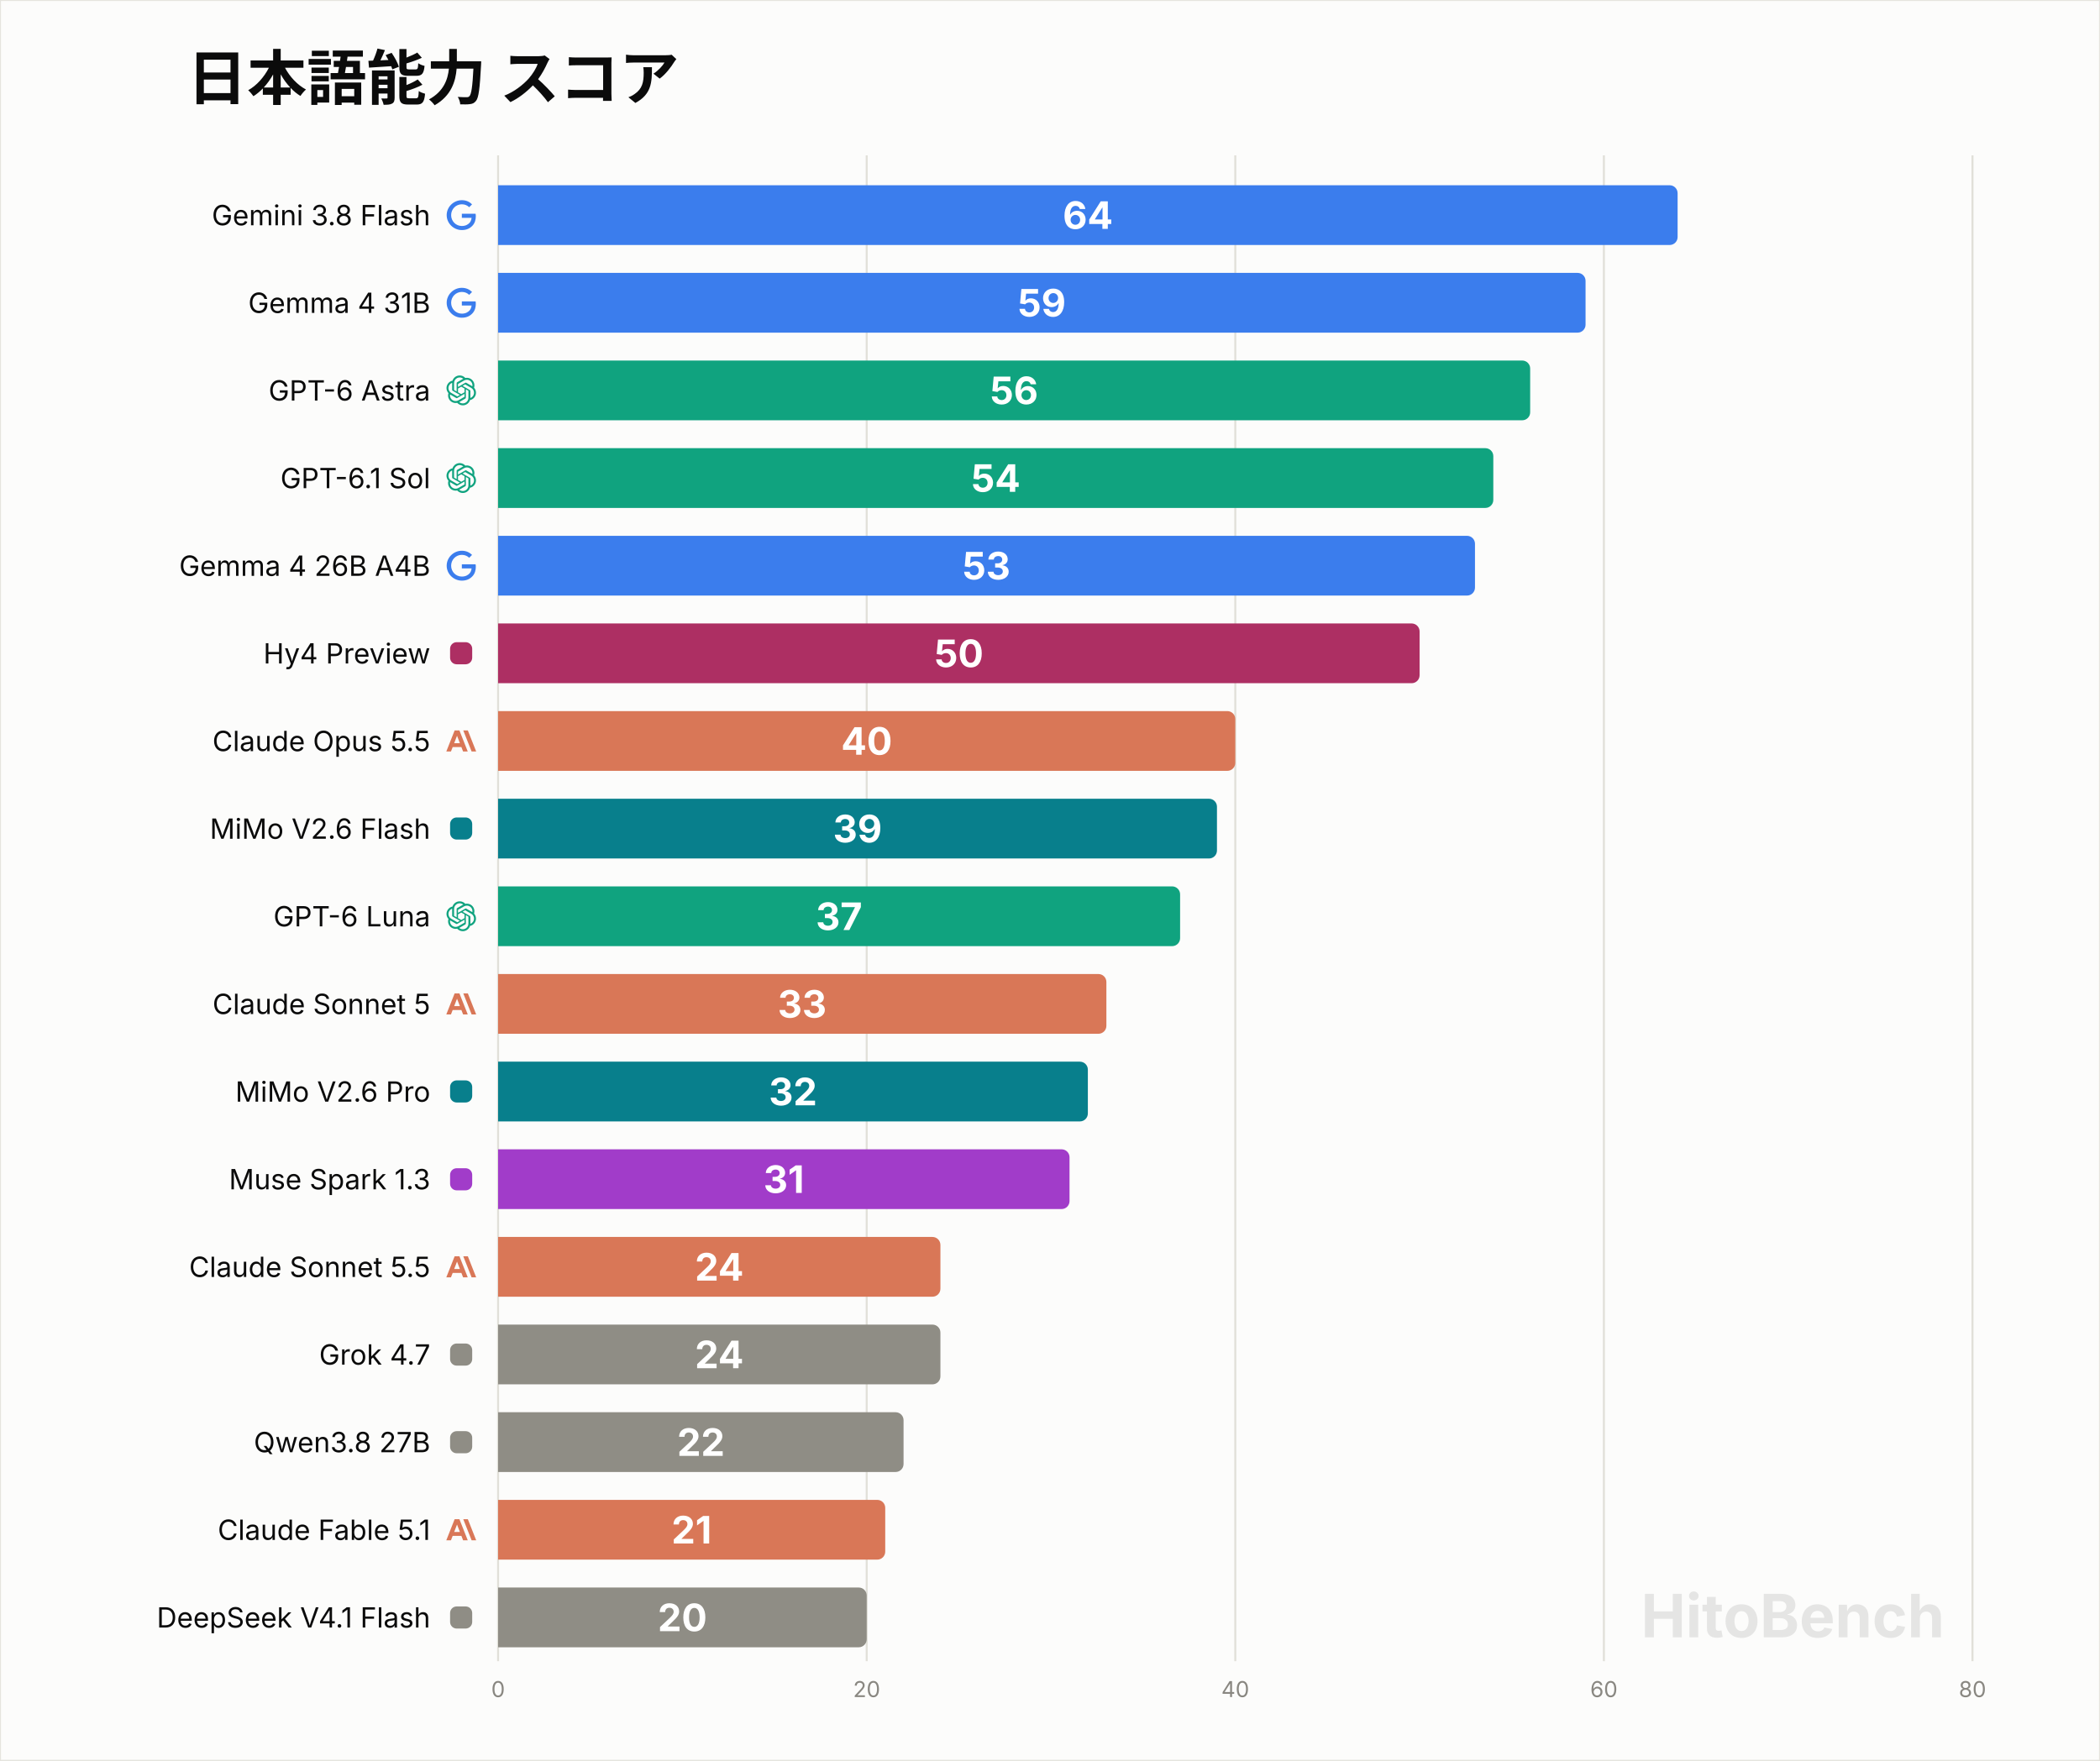
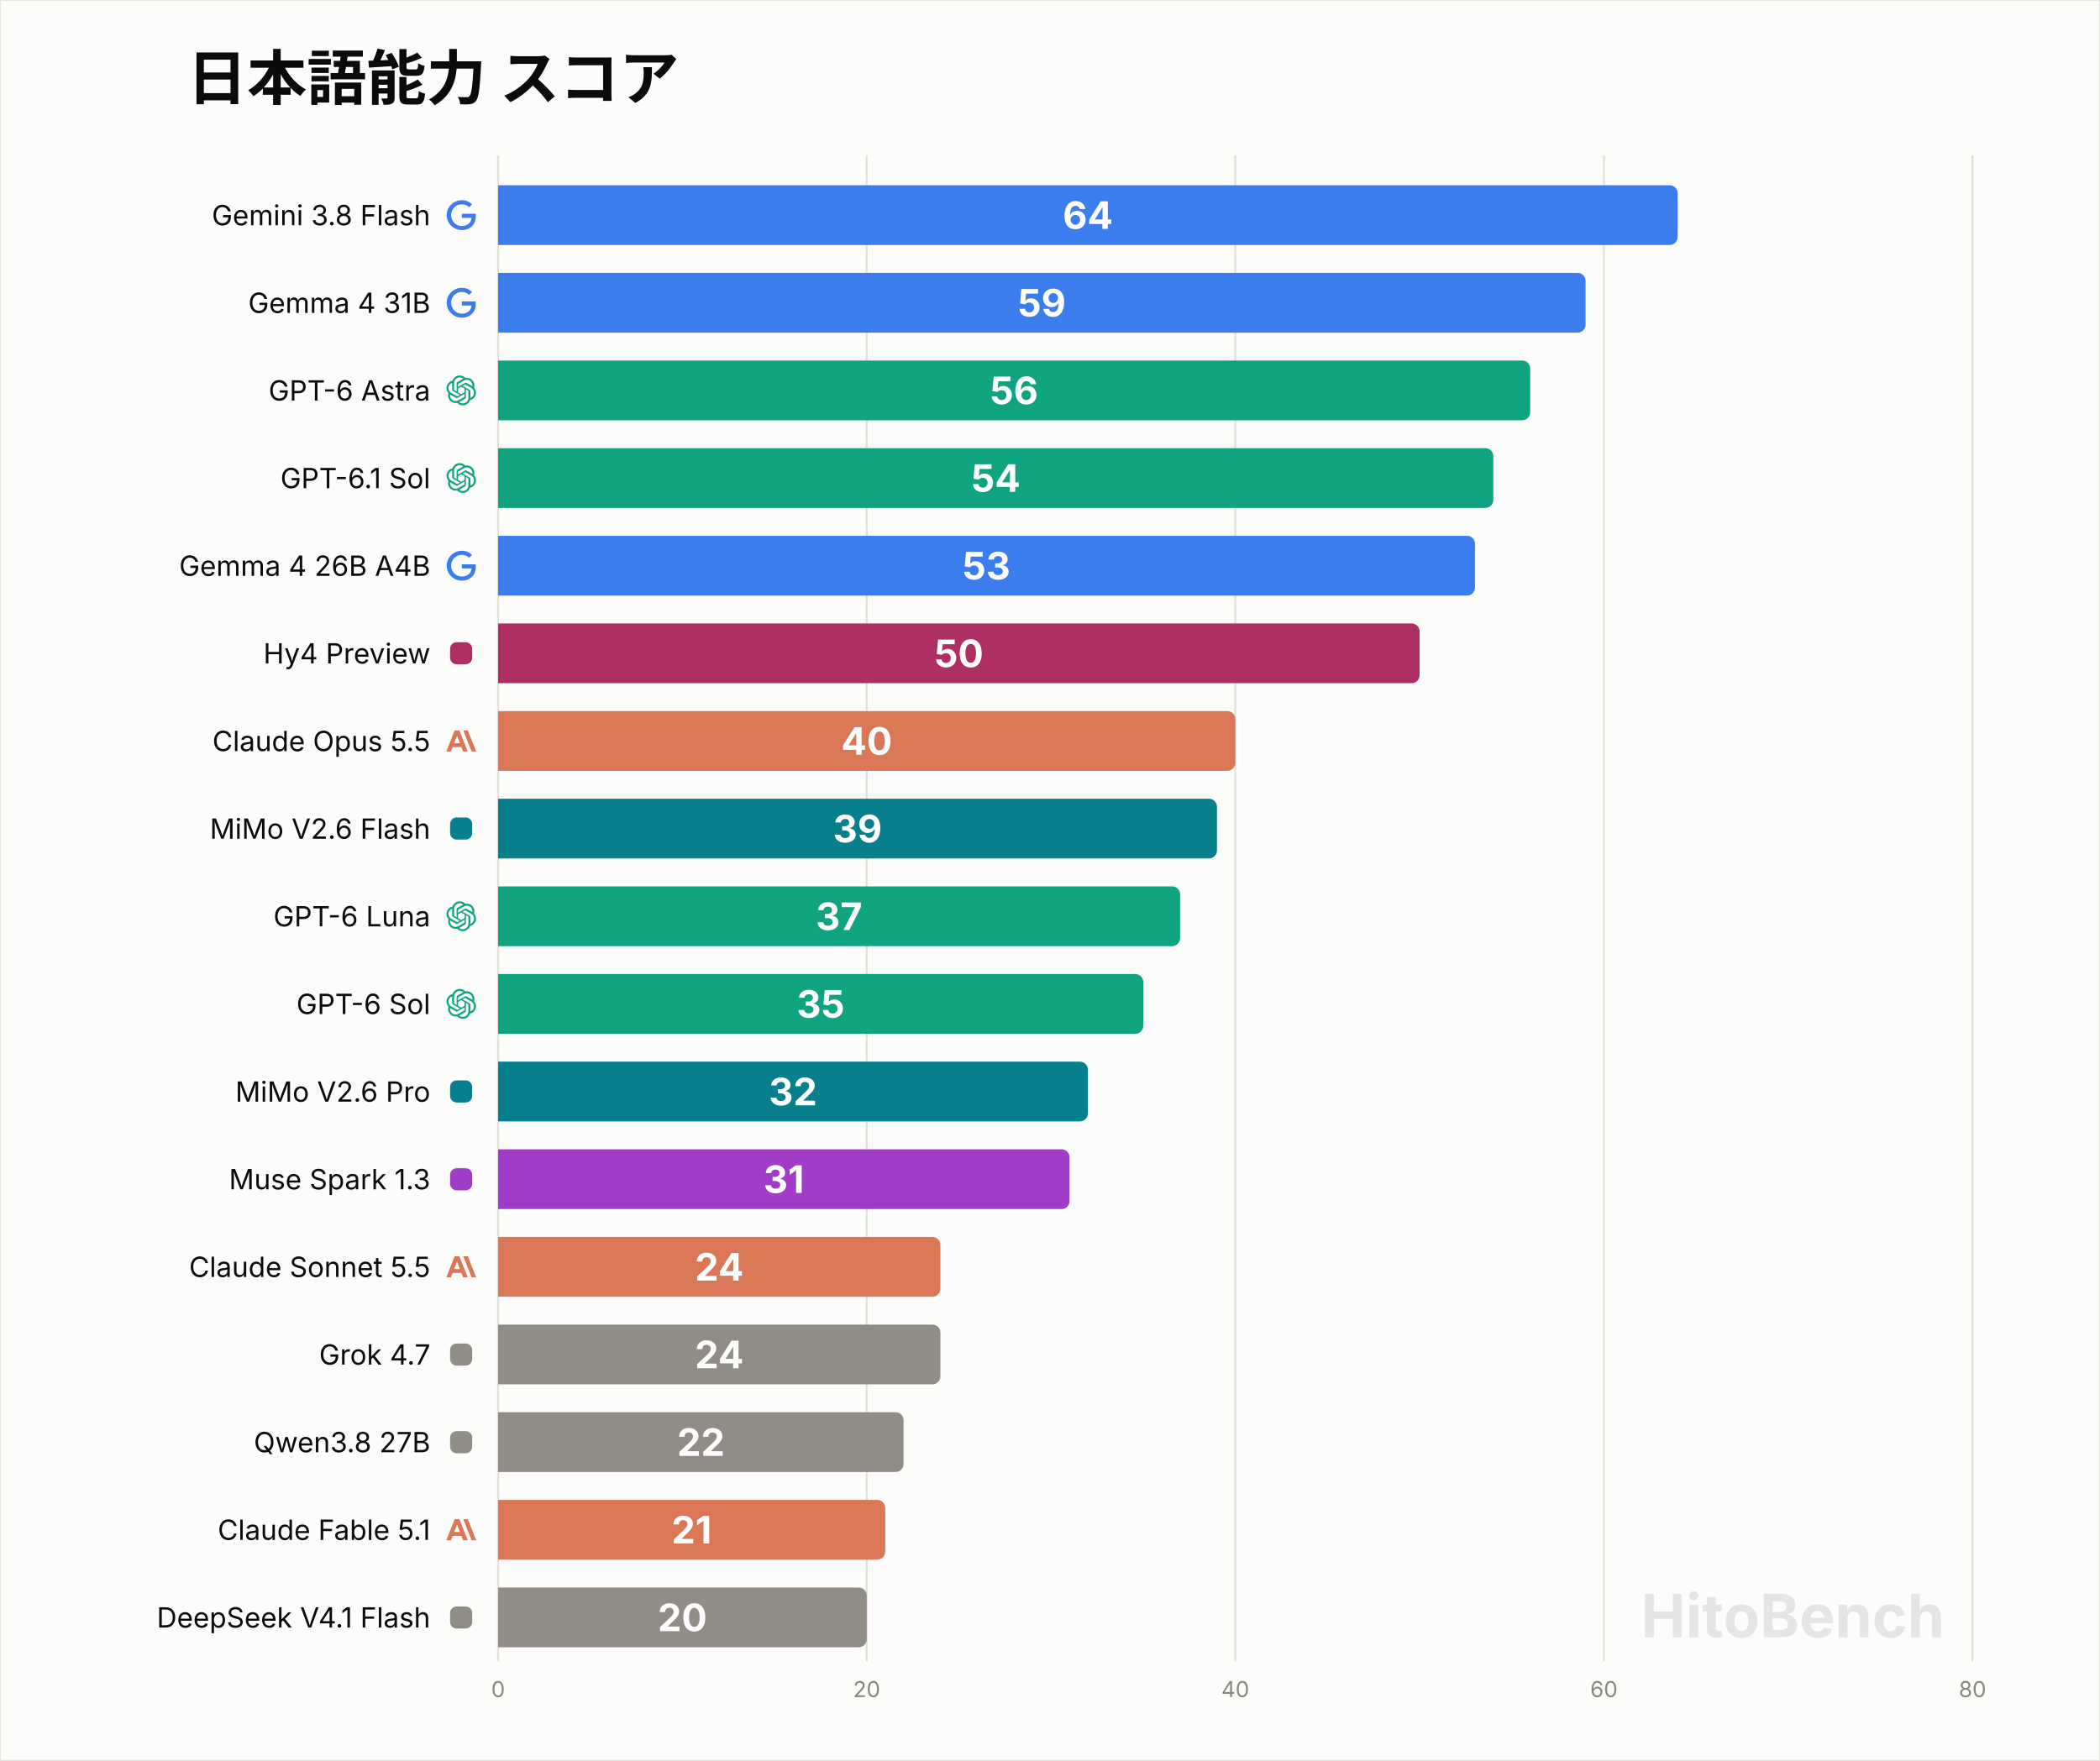
<svg xmlns="http://www.w3.org/2000/svg" viewBox="0 0 1054 884" width="1054" height="884" font-family="system-ui, -apple-system, 'Segoe UI', 'Hiragino Kaku Gothic ProN', 'Noto Sans JP', sans-serif" role="img">
  <rect x="0" y="0" width="1054" height="884" fill="#fcfcfb" stroke="#e5e4de" />
  <text fill="#0b0b0b" font-size="30" font-weight="700" x="94" y="50">日本語能力 スコア</text>
  <g transform="translate(18 58)">
    <line stroke="#e1e0d9" stroke-width="1" x1="232.0" y1="20" x2="232.0" y2="776" />
    <line stroke="#e1e0d9" stroke-width="1" x1="417.0" y1="20" x2="417.0" y2="776" />
    <line stroke="#e1e0d9" stroke-width="1" x1="602.0" y1="20" x2="602.0" y2="776" />
    <line stroke="#e1e0d9" stroke-width="1" x1="787.0" y1="20" x2="787.0" y2="776" />
    <line stroke="#e1e0d9" stroke-width="1" x1="972.0" y1="20" x2="972.0" y2="776" />
    <text fill="#898781" font-size="11" x="232.0" y="794" text-anchor="middle">0</text>
    <text fill="#898781" font-size="11" x="417.0" y="794" text-anchor="middle">20</text>
    <text fill="#898781" font-size="11" x="602.0" y="794" text-anchor="middle">40</text>
    <text fill="#898781" font-size="11" x="787.0" y="794" text-anchor="middle">60</text>
    <text fill="#898781" font-size="11" x="972.0" y="794" text-anchor="middle">80</text>
    <text fill="#0b0b0b" fill-opacity="0.09" font-size="30" font-weight="700" x="958.0" y="764.0" text-anchor="end">HitoBench</text>
    <g>
      <path transform="translate(206.0 42.5) scale(0.625)" fill="#3b7ded" d="M12.48 10.92v3.28h7.84c-.24 1.84-.853 3.187-1.787 4.133-1.147 1.147-2.933 2.4-6.053 2.4-4.827 0-8.6-3.893-8.6-8.72s3.773-8.72 8.6-8.72c2.6 0 4.507 1.027 5.907 2.347l2.307-2.307C18.747 1.44 16.133 0 12.48 0 5.867 0 .307 5.387.307 12s5.56 12 12.173 12c3.573 0 6.267-1.173 8.373-3.36 2.16-2.16 2.84-5.213 2.84-7.667 0-.76-.053-1.467-.173-2.053H12.48z" />
      <text fill="#0b0b0b" font-size="14" x="198" y="50" text-anchor="end" dominant-baseline="central">Gemini 3.8 Flash</text>
      <path fill="#3b7ded" d="M232.0 35.0 H820.0 a4 4 0 0 1 4 4 V61.0 a4 4 0 0 1 -4 4 H232.0 Z" />
      <text fill="#ffffff" font-size="19" font-weight="700" x="528.0" y="50" text-anchor="middle" dominant-baseline="central">64</text>
    </g>
    <g>
      <path transform="translate(206.0 86.5) scale(0.625)" fill="#3b7ded" d="M12.48 10.92v3.28h7.84c-.24 1.84-.853 3.187-1.787 4.133-1.147 1.147-2.933 2.4-6.053 2.4-4.827 0-8.6-3.893-8.6-8.72s3.773-8.72 8.6-8.72c2.6 0 4.507 1.027 5.907 2.347l2.307-2.307C18.747 1.44 16.133 0 12.48 0 5.867 0 .307 5.387.307 12s5.56 12 12.173 12c3.573 0 6.267-1.173 8.373-3.36 2.16-2.16 2.84-5.213 2.84-7.667 0-.76-.053-1.467-.173-2.053H12.48z" />
      <text fill="#0b0b0b" font-size="14" x="198" y="94" text-anchor="end" dominant-baseline="central">Gemma 4 31B</text>
      <path fill="#3b7ded" d="M232.0 79.0 H773.8 a4 4 0 0 1 4 4 V105.0 a4 4 0 0 1 -4 4 H232.0 Z" />
      <text fill="#ffffff" font-size="19" font-weight="700" x="504.9" y="94" text-anchor="middle" dominant-baseline="central">59</text>
    </g>
    <g>
      <path transform="translate(206.0 130.5) scale(0.625)" fill="#10a37f" d="M22.282 9.821a5.985 5.985 0 0 0-.516-4.911 6.046 6.046 0 0 0-6.51-2.9A6.065 6.065 0 0 0 4.981 4.182a5.985 5.985 0 0 0-3.998 2.9 6.046 6.046 0 0 0 .743 7.097 5.98 5.98 0 0 0 .511 4.911 6.051 6.051 0 0 0 6.515 2.9A5.985 5.985 0 0 0 13.26 24a6.056 6.056 0 0 0 5.772-4.206 5.989 5.989 0 0 0 3.998-2.9 6.056 6.056 0 0 0-.748-7.073zm-9.022 12.608a4.476 4.476 0 0 1-2.876-1.041l.142-.08 4.778-2.758a.795.795 0 0 0 .393-.681v-6.737l2.02 1.169a.071.071 0 0 1 .038.052v5.583a4.504 4.504 0 0 1-4.495 4.494zm-9.661-4.125a4.471 4.471 0 0 1-.535-3.014l.142.085 4.783 2.758a.771.771 0 0 0 .781 0l5.843-3.369v2.332a.08.08 0 0 1-.033.061L9.74 19.95a4.499 4.499 0 0 1-6.141-1.646zM2.341 7.896a4.485 4.485 0 0 1 2.365-1.973V11.6a.766.766 0 0 0 .388.676l5.814 3.354-2.02 1.169a.076.076 0 0 1-.071 0l-4.83-2.787A4.504 4.504 0 0 1 2.341 7.872zm16.596 3.856L13.104 8.364 15.119 7.2a.076.076 0 0 1 .071 0l4.83 2.791a4.494 4.494 0 0 1-.676 8.104v-5.677a.79.79 0 0 0-.407-.667zm2.011-3.023l-.142-.085-4.774-2.782a.776.776 0 0 0-.785 0L9.409 9.23V6.897a.066.066 0 0 1 .028-.061l4.83-2.787a4.499 4.499 0 0 1 6.68 4.66zM8.306 12.863l-2.02-1.164a.08.08 0 0 1-.038-.057V6.074a4.499 4.499 0 0 1 7.376-3.454l-.142.081L8.704 5.459a.795.795 0 0 0-.393.681zm1.098-2.365l2.602-1.5 2.607 1.5v2.999l-2.597 1.5-2.607-1.5Z" />
      <text fill="#0b0b0b" font-size="14" x="198" y="138" text-anchor="end" dominant-baseline="central">GPT-6 Astra</text>
      <path fill="#10a37f" d="M232.0 123.0 H746.0 a4 4 0 0 1 4 4 V149.0 a4 4 0 0 1 -4 4 H232.0 Z" />
      <text fill="#ffffff" font-size="19" font-weight="700" x="491.0" y="138" text-anchor="middle" dominant-baseline="central">56</text>
    </g>
    <g>
      <path transform="translate(206.0 174.5) scale(0.625)" fill="#10a37f" d="M22.282 9.821a5.985 5.985 0 0 0-.516-4.911 6.046 6.046 0 0 0-6.51-2.9A6.065 6.065 0 0 0 4.981 4.182a5.985 5.985 0 0 0-3.998 2.9 6.046 6.046 0 0 0 .743 7.097 5.98 5.98 0 0 0 .511 4.911 6.051 6.051 0 0 0 6.515 2.9A5.985 5.985 0 0 0 13.26 24a6.056 6.056 0 0 0 5.772-4.206 5.989 5.989 0 0 0 3.998-2.9 6.056 6.056 0 0 0-.748-7.073zm-9.022 12.608a4.476 4.476 0 0 1-2.876-1.041l.142-.08 4.778-2.758a.795.795 0 0 0 .393-.681v-6.737l2.02 1.169a.071.071 0 0 1 .038.052v5.583a4.504 4.504 0 0 1-4.495 4.494zm-9.661-4.125a4.471 4.471 0 0 1-.535-3.014l.142.085 4.783 2.758a.771.771 0 0 0 .781 0l5.843-3.369v2.332a.08.08 0 0 1-.033.061L9.74 19.95a4.499 4.499 0 0 1-6.141-1.646zM2.341 7.896a4.485 4.485 0 0 1 2.365-1.973V11.6a.766.766 0 0 0 .388.676l5.814 3.354-2.02 1.169a.076.076 0 0 1-.071 0l-4.83-2.787A4.504 4.504 0 0 1 2.341 7.872zm16.596 3.856L13.104 8.364 15.119 7.2a.076.076 0 0 1 .071 0l4.83 2.791a4.494 4.494 0 0 1-.676 8.104v-5.677a.79.79 0 0 0-.407-.667zm2.011-3.023l-.142-.085-4.774-2.782a.776.776 0 0 0-.785 0L9.409 9.23V6.897a.066.066 0 0 1 .028-.061l4.83-2.787a4.499 4.499 0 0 1 6.68 4.66zM8.306 12.863l-2.02-1.164a.08.08 0 0 1-.038-.057V6.074a4.499 4.499 0 0 1 7.376-3.454l-.142.081L8.704 5.459a.795.795 0 0 0-.393.681zm1.098-2.365l2.602-1.5 2.607 1.5v2.999l-2.597 1.5-2.607-1.5Z" />
      <text fill="#0b0b0b" font-size="14" x="198" y="182" text-anchor="end" dominant-baseline="central">GPT-6.1 Sol</text>
      <path fill="#10a37f" d="M232.0 167.0 H727.5 a4 4 0 0 1 4 4 V193.0 a4 4 0 0 1 -4 4 H232.0 Z" />
      <text fill="#ffffff" font-size="19" font-weight="700" x="481.8" y="182" text-anchor="middle" dominant-baseline="central">54</text>
    </g>
    <g>
      <path transform="translate(206.0 218.5) scale(0.625)" fill="#3b7ded" d="M12.48 10.92v3.28h7.84c-.24 1.84-.853 3.187-1.787 4.133-1.147 1.147-2.933 2.4-6.053 2.4-4.827 0-8.6-3.893-8.6-8.72s3.773-8.72 8.6-8.72c2.6 0 4.507 1.027 5.907 2.347l2.307-2.307C18.747 1.44 16.133 0 12.48 0 5.867 0 .307 5.387.307 12s5.56 12 12.173 12c3.573 0 6.267-1.173 8.373-3.36 2.16-2.16 2.84-5.213 2.84-7.667 0-.76-.053-1.467-.173-2.053H12.48z" />
      <text fill="#0b0b0b" font-size="14" x="198" y="226" text-anchor="end" dominant-baseline="central">Gemma 4 26B A4B</text>
      <path fill="#3b7ded" d="M232.0 211.0 H718.3 a4 4 0 0 1 4 4 V237.0 a4 4 0 0 1 -4 4 H232.0 Z" />
      <text fill="#ffffff" font-size="19" font-weight="700" x="477.1" y="226" text-anchor="middle" dominant-baseline="central">53</text>
    </g>
    <g>
      <rect x="207.9" y="264.4" width="11.1" height="11.1" rx="3.3" fill="#ad2f63" />
      <text fill="#0b0b0b" font-size="14" x="198" y="270" text-anchor="end" dominant-baseline="central">Hy4 Preview</text>
      <path fill="#ad2f63" d="M232.0 255.0 H690.5 a4 4 0 0 1 4 4 V281.0 a4 4 0 0 1 -4 4 H232.0 Z" />
      <text fill="#ffffff" font-size="19" font-weight="700" x="463.3" y="270" text-anchor="middle" dominant-baseline="central">50</text>
    </g>
    <g>
      <path transform="translate(206.0 306.5) scale(0.625)" fill="#d97757" d="M17.304 3.541h-3.672l6.696 16.918H24Zm-10.608 0L0 20.459h3.744l1.369-3.553h7.005l1.369 3.553h3.744L10.536 3.541Zm-.371 10.223 2.291-5.946 2.291 5.946Z" />
      <text fill="#0b0b0b" font-size="14" x="198" y="314" text-anchor="end" dominant-baseline="central">Claude Opus 5.5</text>
      <path fill="#d97757" d="M232.0 299.0 H598.0 a4 4 0 0 1 4 4 V325.0 a4 4 0 0 1 -4 4 H232.0 Z" />
      <text fill="#ffffff" font-size="19" font-weight="700" x="417.0" y="314" text-anchor="middle" dominant-baseline="central">40</text>
    </g>
    <g>
      <rect x="207.9" y="352.4" width="11.1" height="11.1" rx="3.3" fill="#087f8c" />
      <text fill="#0b0b0b" font-size="14" x="198" y="358" text-anchor="end" dominant-baseline="central">MiMo V2.6 Flash</text>
      <path fill="#087f8c" d="M232.0 343.0 H588.8 a4 4 0 0 1 4 4 V369.0 a4 4 0 0 1 -4 4 H232.0 Z" />
      <text fill="#ffffff" font-size="19" font-weight="700" x="412.4" y="358" text-anchor="middle" dominant-baseline="central">39</text>
    </g>
    <g>
      <path transform="translate(206.0 394.5) scale(0.625)" fill="#10a37f" d="M22.282 9.821a5.985 5.985 0 0 0-.516-4.911 6.046 6.046 0 0 0-6.51-2.9A6.065 6.065 0 0 0 4.981 4.182a5.985 5.985 0 0 0-3.998 2.9 6.046 6.046 0 0 0 .743 7.097 5.98 5.98 0 0 0 .511 4.911 6.051 6.051 0 0 0 6.515 2.9A5.985 5.985 0 0 0 13.26 24a6.056 6.056 0 0 0 5.772-4.206 5.989 5.989 0 0 0 3.998-2.9 6.056 6.056 0 0 0-.748-7.073zm-9.022 12.608a4.476 4.476 0 0 1-2.876-1.041l.142-.08 4.778-2.758a.795.795 0 0 0 .393-.681v-6.737l2.02 1.169a.071.071 0 0 1 .038.052v5.583a4.504 4.504 0 0 1-4.495 4.494zm-9.661-4.125a4.471 4.471 0 0 1-.535-3.014l.142.085 4.783 2.758a.771.771 0 0 0 .781 0l5.843-3.369v2.332a.08.08 0 0 1-.033.061L9.74 19.95a4.499 4.499 0 0 1-6.141-1.646zM2.341 7.896a4.485 4.485 0 0 1 2.365-1.973V11.6a.766.766 0 0 0 .388.676l5.814 3.354-2.02 1.169a.076.076 0 0 1-.071 0l-4.83-2.787A4.504 4.504 0 0 1 2.341 7.872zm16.596 3.856L13.104 8.364 15.119 7.2a.076.076 0 0 1 .071 0l4.83 2.791a4.494 4.494 0 0 1-.676 8.104v-5.677a.79.79 0 0 0-.407-.667zm2.011-3.023l-.142-.085-4.774-2.782a.776.776 0 0 0-.785 0L9.409 9.23V6.897a.066.066 0 0 1 .028-.061l4.83-2.787a4.499 4.499 0 0 1 6.68 4.66zM8.306 12.863l-2.02-1.164a.08.08 0 0 1-.038-.057V6.074a4.499 4.499 0 0 1 7.376-3.454l-.142.081L8.704 5.459a.795.795 0 0 0-.393.681zm1.098-2.365l2.602-1.5 2.607 1.5v2.999l-2.597 1.5-2.607-1.5Z" />
      <text fill="#0b0b0b" font-size="14" x="198" y="402" text-anchor="end" dominant-baseline="central">GPT-6 Luna</text>
      <path fill="#10a37f" d="M232.0 387.0 H570.3 a4 4 0 0 1 4 4 V413.0 a4 4 0 0 1 -4 4 H232.0 Z" />
      <text fill="#ffffff" font-size="19" font-weight="700" x="403.1" y="402" text-anchor="middle" dominant-baseline="central">37</text>
    </g>
    <g>
-       <path transform="translate(206.0 438.5) scale(0.625)" fill="#d97757" d="M17.304 3.541h-3.672l6.696 16.918H24Zm-10.608 0L0 20.459h3.744l1.369-3.553h7.005l1.369 3.553h3.744L10.536 3.541Zm-.371 10.223 2.291-5.946 2.291 5.946Z" />
-       <text fill="#0b0b0b" font-size="14" x="198" y="446" text-anchor="end" dominant-baseline="central">Claude Sonnet 5</text>
-       <path fill="#d97757" d="M232.0 431.0 H533.3 a4 4 0 0 1 4 4 V457.0 a4 4 0 0 1 -4 4 H232.0 Z" />
-       <text fill="#ffffff" font-size="19" font-weight="700" x="384.6" y="446" text-anchor="middle" dominant-baseline="central">33</text>
+       <path transform="translate(206.0 438.5) scale(0.625)" fill="#10a37f" d="M22.282 9.821a5.985 5.985 0 0 0-.516-4.911 6.046 6.046 0 0 0-6.51-2.9A6.065 6.065 0 0 0 4.981 4.182a5.985 5.985 0 0 0-3.998 2.9 6.046 6.046 0 0 0 .743 7.097 5.98 5.98 0 0 0 .511 4.911 6.051 6.051 0 0 0 6.515 2.9A5.985 5.985 0 0 0 13.26 24a6.056 6.056 0 0 0 5.772-4.206 5.989 5.989 0 0 0 3.998-2.9 6.056 6.056 0 0 0-.748-7.073zm-9.022 12.608a4.476 4.476 0 0 1-2.876-1.041l.142-.08 4.778-2.758a.795.795 0 0 0 .393-.681v-6.737l2.02 1.169a.071.071 0 0 1 .038.052v5.583a4.504 4.504 0 0 1-4.495 4.494zm-9.661-4.125a4.471 4.471 0 0 1-.535-3.014l.142.085 4.783 2.758a.771.771 0 0 0 .781 0l5.843-3.369v2.332a.08.08 0 0 1-.033.061L9.74 19.95a4.499 4.499 0 0 1-6.141-1.646zM2.341 7.896a4.485 4.485 0 0 1 2.365-1.973V11.6a.766.766 0 0 0 .388.676l5.814 3.354-2.02 1.169a.076.076 0 0 1-.071 0l-4.83-2.787A4.504 4.504 0 0 1 2.341 7.872zm16.596 3.856L13.104 8.364 15.119 7.2a.076.076 0 0 1 .071 0l4.83 2.791a4.494 4.494 0 0 1-.676 8.104v-5.677a.79.79 0 0 0-.407-.667zm2.011-3.023l-.142-.085-4.774-2.782a.776.776 0 0 0-.785 0L9.409 9.23V6.897a.066.066 0 0 1 .028-.061l4.83-2.787a4.499 4.499 0 0 1 6.68 4.66zM8.306 12.863l-2.02-1.164a.08.08 0 0 1-.038-.057V6.074a4.499 4.499 0 0 1 7.376-3.454l-.142.081L8.704 5.459a.795.795 0 0 0-.393.681zm1.098-2.365l2.602-1.5 2.607 1.5v2.999l-2.597 1.5-2.607-1.5Z" />
+       <text fill="#0b0b0b" font-size="14" x="198" y="446" text-anchor="end" dominant-baseline="central">GPT-6 Sol</text>
+       <path fill="#10a37f" d="M232.0 431.0 H551.8 a4 4 0 0 1 4 4 V457.0 a4 4 0 0 1 -4 4 H232.0 Z" />
+       <text fill="#ffffff" font-size="19" font-weight="700" x="393.9" y="446" text-anchor="middle" dominant-baseline="central">35</text>
    </g>
    <g>
      <rect x="207.9" y="484.4" width="11.1" height="11.1" rx="3.3" fill="#087f8c" />
      <text fill="#0b0b0b" font-size="14" x="198" y="490" text-anchor="end" dominant-baseline="central">MiMo V2.6 Pro</text>
      <path fill="#087f8c" d="M232.0 475.0 H524.0 a4 4 0 0 1 4 4 V501.0 a4 4 0 0 1 -4 4 H232.0 Z" />
      <text fill="#ffffff" font-size="19" font-weight="700" x="380.0" y="490" text-anchor="middle" dominant-baseline="central">32</text>
    </g>
    <g>
      <rect x="207.9" y="528.5" width="11.1" height="11.1" rx="3.3" fill="#a13cc9" />
      <text fill="#0b0b0b" font-size="14" x="198" y="534" text-anchor="end" dominant-baseline="central">Muse Spark 1.3</text>
      <path fill="#a13cc9" d="M232.0 519.0 H514.8 a4 4 0 0 1 4 4 V545.0 a4 4 0 0 1 -4 4 H232.0 Z" />
      <text fill="#ffffff" font-size="19" font-weight="700" x="375.4" y="534" text-anchor="middle" dominant-baseline="central">31</text>
    </g>
    <g>
      <path transform="translate(206.0 570.5) scale(0.625)" fill="#d97757" d="M17.304 3.541h-3.672l6.696 16.918H24Zm-10.608 0L0 20.459h3.744l1.369-3.553h7.005l1.369 3.553h3.744L10.536 3.541Zm-.371 10.223 2.291-5.946 2.291 5.946Z" />
      <text fill="#0b0b0b" font-size="14" x="198" y="578" text-anchor="end" dominant-baseline="central">Claude Sonnet 5.5</text>
      <path fill="#d97757" d="M232.0 563.0 H450.0 a4 4 0 0 1 4 4 V589.0 a4 4 0 0 1 -4 4 H232.0 Z" />
      <text fill="#ffffff" font-size="19" font-weight="700" x="343.0" y="578" text-anchor="middle" dominant-baseline="central">24</text>
    </g>
    <g>
      <rect x="207.9" y="616.5" width="11.1" height="11.1" rx="3.3" fill="#8f8d85" />
      <text fill="#0b0b0b" font-size="14" x="198" y="622" text-anchor="end" dominant-baseline="central">Grok 4.7</text>
      <path fill="#8f8d85" d="M232.0 607.0 H450.0 a4 4 0 0 1 4 4 V633.0 a4 4 0 0 1 -4 4 H232.0 Z" />
      <text fill="#ffffff" font-size="19" font-weight="700" x="343.0" y="622" text-anchor="middle" dominant-baseline="central">24</text>
    </g>
    <g>
      <rect x="207.9" y="660.5" width="11.1" height="11.1" rx="3.3" fill="#8f8d85" />
      <text fill="#0b0b0b" font-size="14" x="198" y="666" text-anchor="end" dominant-baseline="central">Qwen3.8 27B</text>
      <path fill="#8f8d85" d="M232.0 651.0 H431.5 a4 4 0 0 1 4 4 V677.0 a4 4 0 0 1 -4 4 H232.0 Z" />
      <text fill="#ffffff" font-size="19" font-weight="700" x="333.8" y="666" text-anchor="middle" dominant-baseline="central">22</text>
    </g>
    <g>
      <path transform="translate(206.0 702.5) scale(0.625)" fill="#d97757" d="M17.304 3.541h-3.672l6.696 16.918H24Zm-10.608 0L0 20.459h3.744l1.369-3.553h7.005l1.369 3.553h3.744L10.536 3.541Zm-.371 10.223 2.291-5.946 2.291 5.946Z" />
      <text fill="#0b0b0b" font-size="14" x="198" y="710" text-anchor="end" dominant-baseline="central">Claude Fable 5.1</text>
      <path fill="#d97757" d="M232.0 695.0 H422.3 a4 4 0 0 1 4 4 V721.0 a4 4 0 0 1 -4 4 H232.0 Z" />
      <text fill="#ffffff" font-size="19" font-weight="700" x="329.1" y="710" text-anchor="middle" dominant-baseline="central">21</text>
    </g>
    <g>
      <rect x="207.9" y="748.5" width="11.1" height="11.1" rx="3.3" fill="#8f8d85" />
      <text fill="#0b0b0b" font-size="14" x="198" y="754" text-anchor="end" dominant-baseline="central">DeepSeek V4.1 Flash</text>
      <path fill="#8f8d85" d="M232.0 739.0 H413.0 a4 4 0 0 1 4 4 V765.0 a4 4 0 0 1 -4 4 H232.0 Z" />
      <text fill="#ffffff" font-size="19" font-weight="700" x="324.5" y="754" text-anchor="middle" dominant-baseline="central">20</text>
    </g>
  </g>
</svg>
